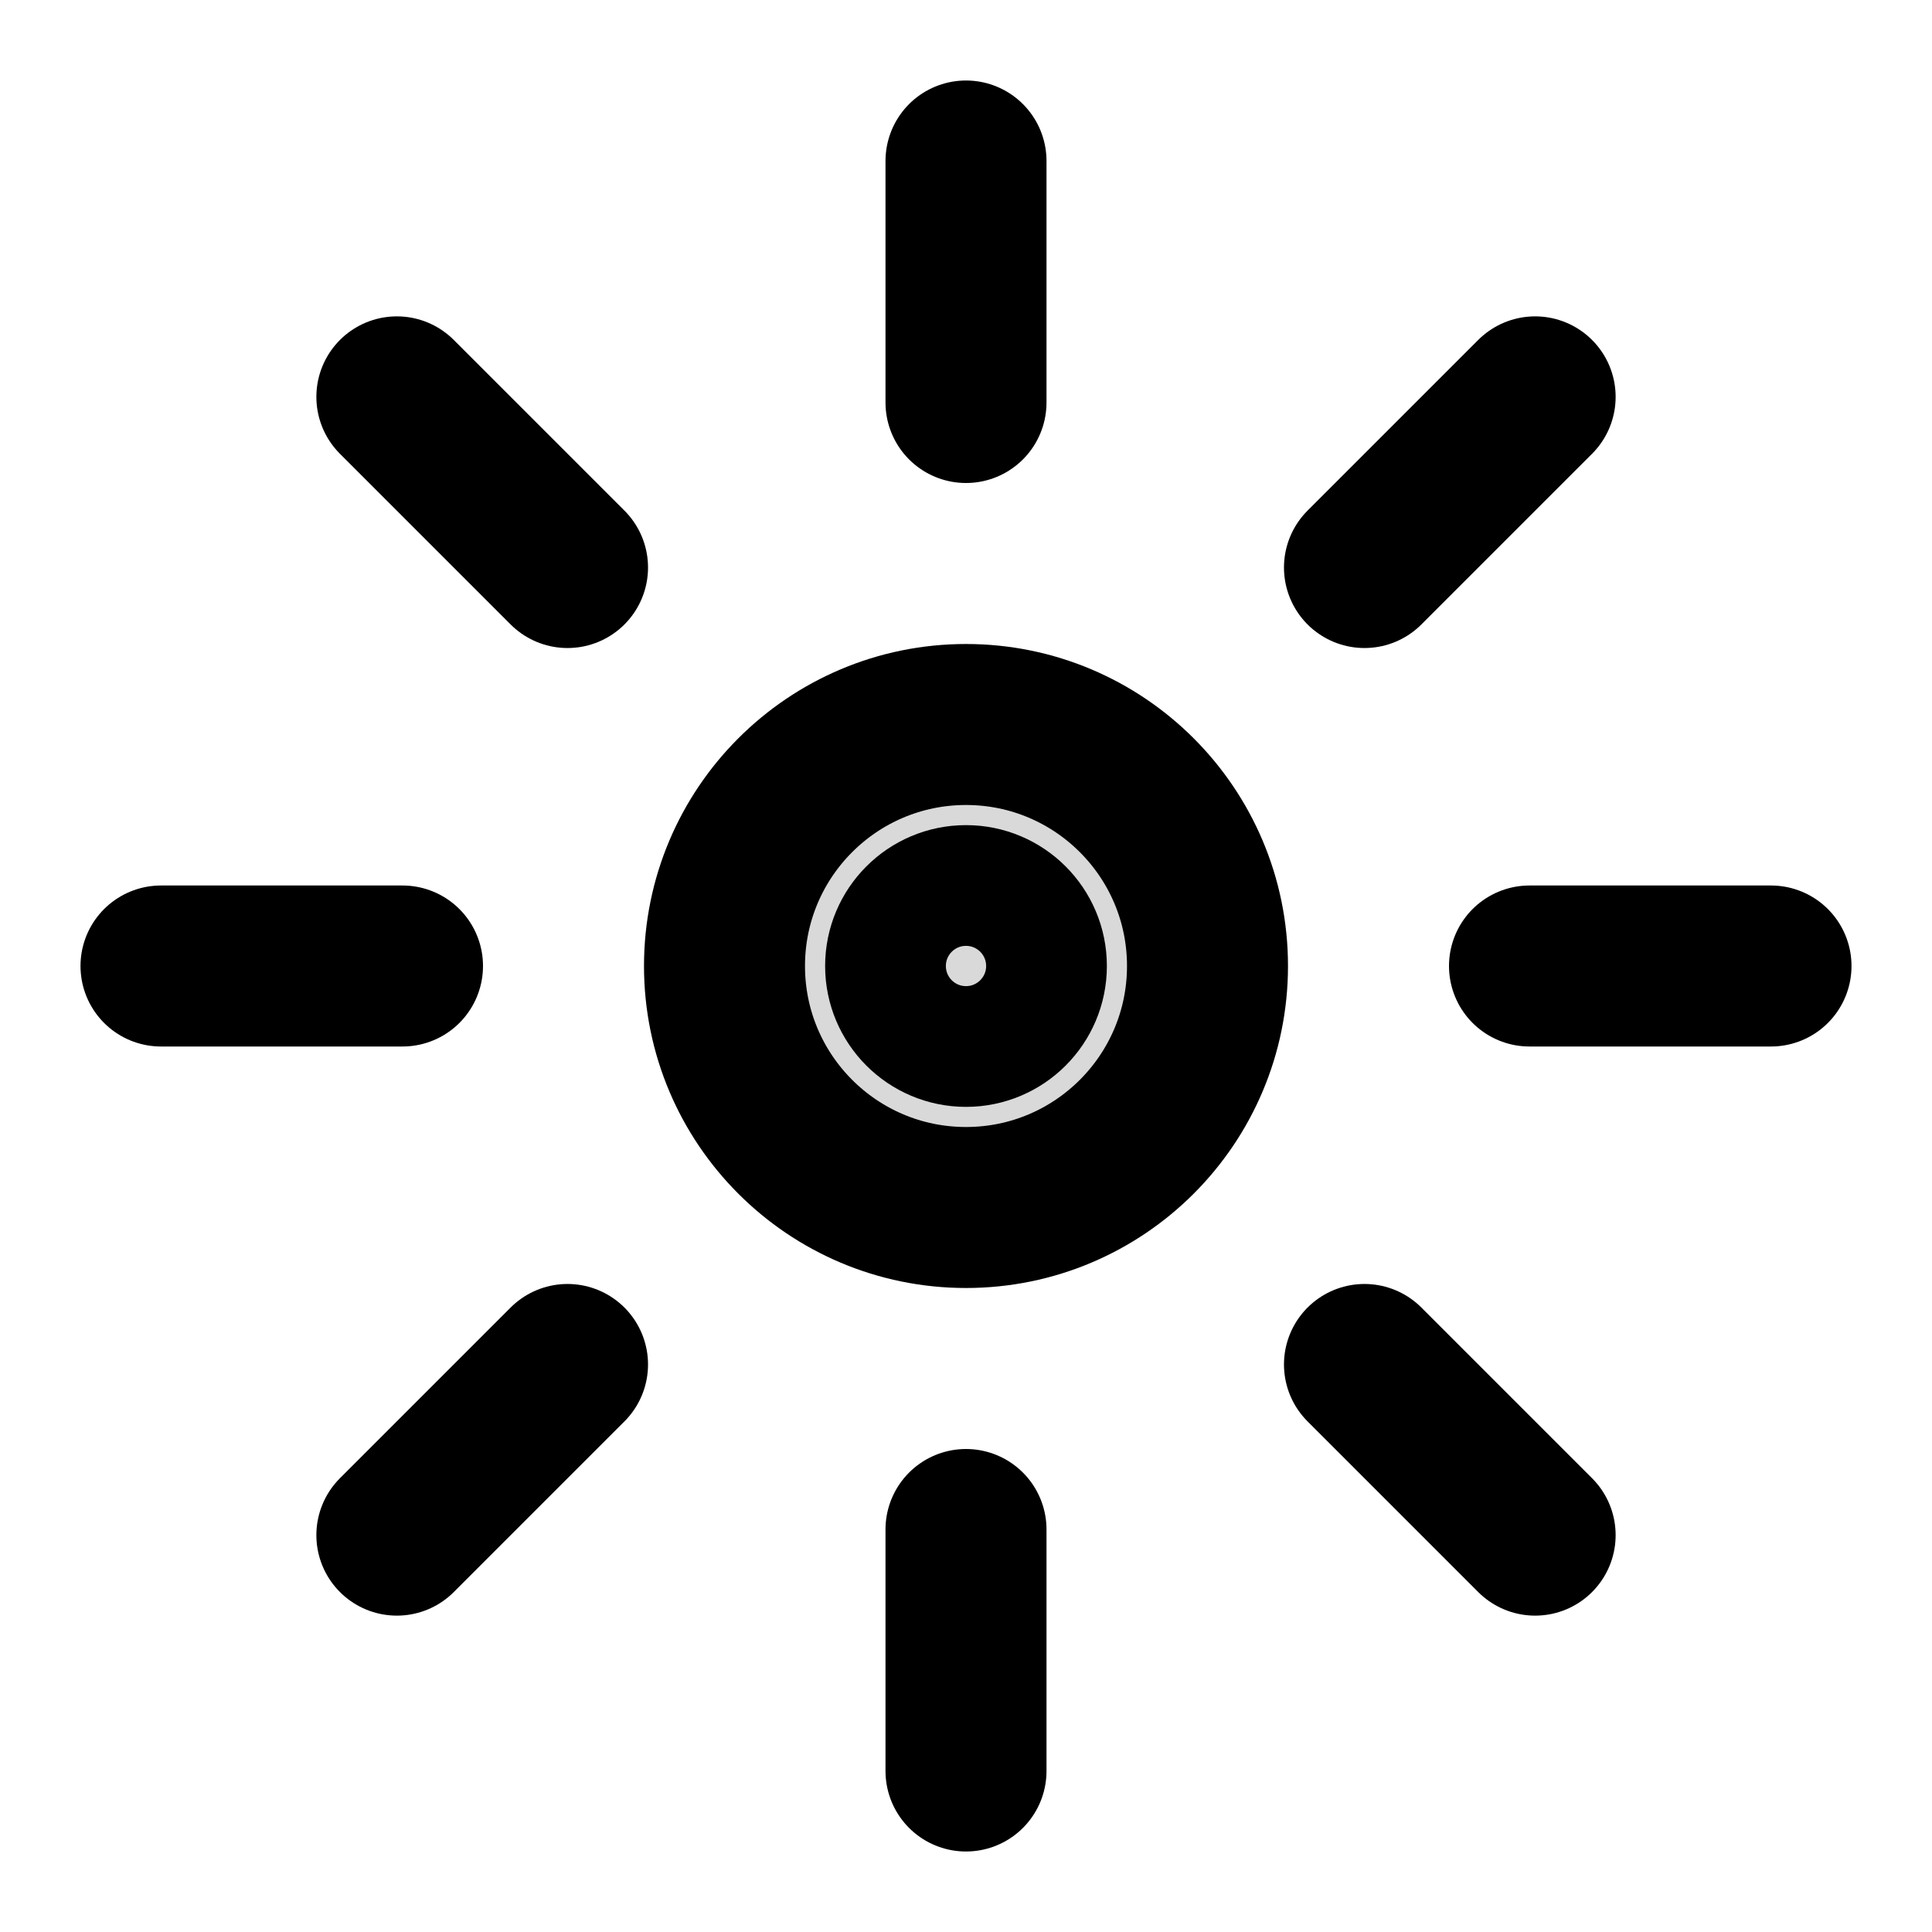
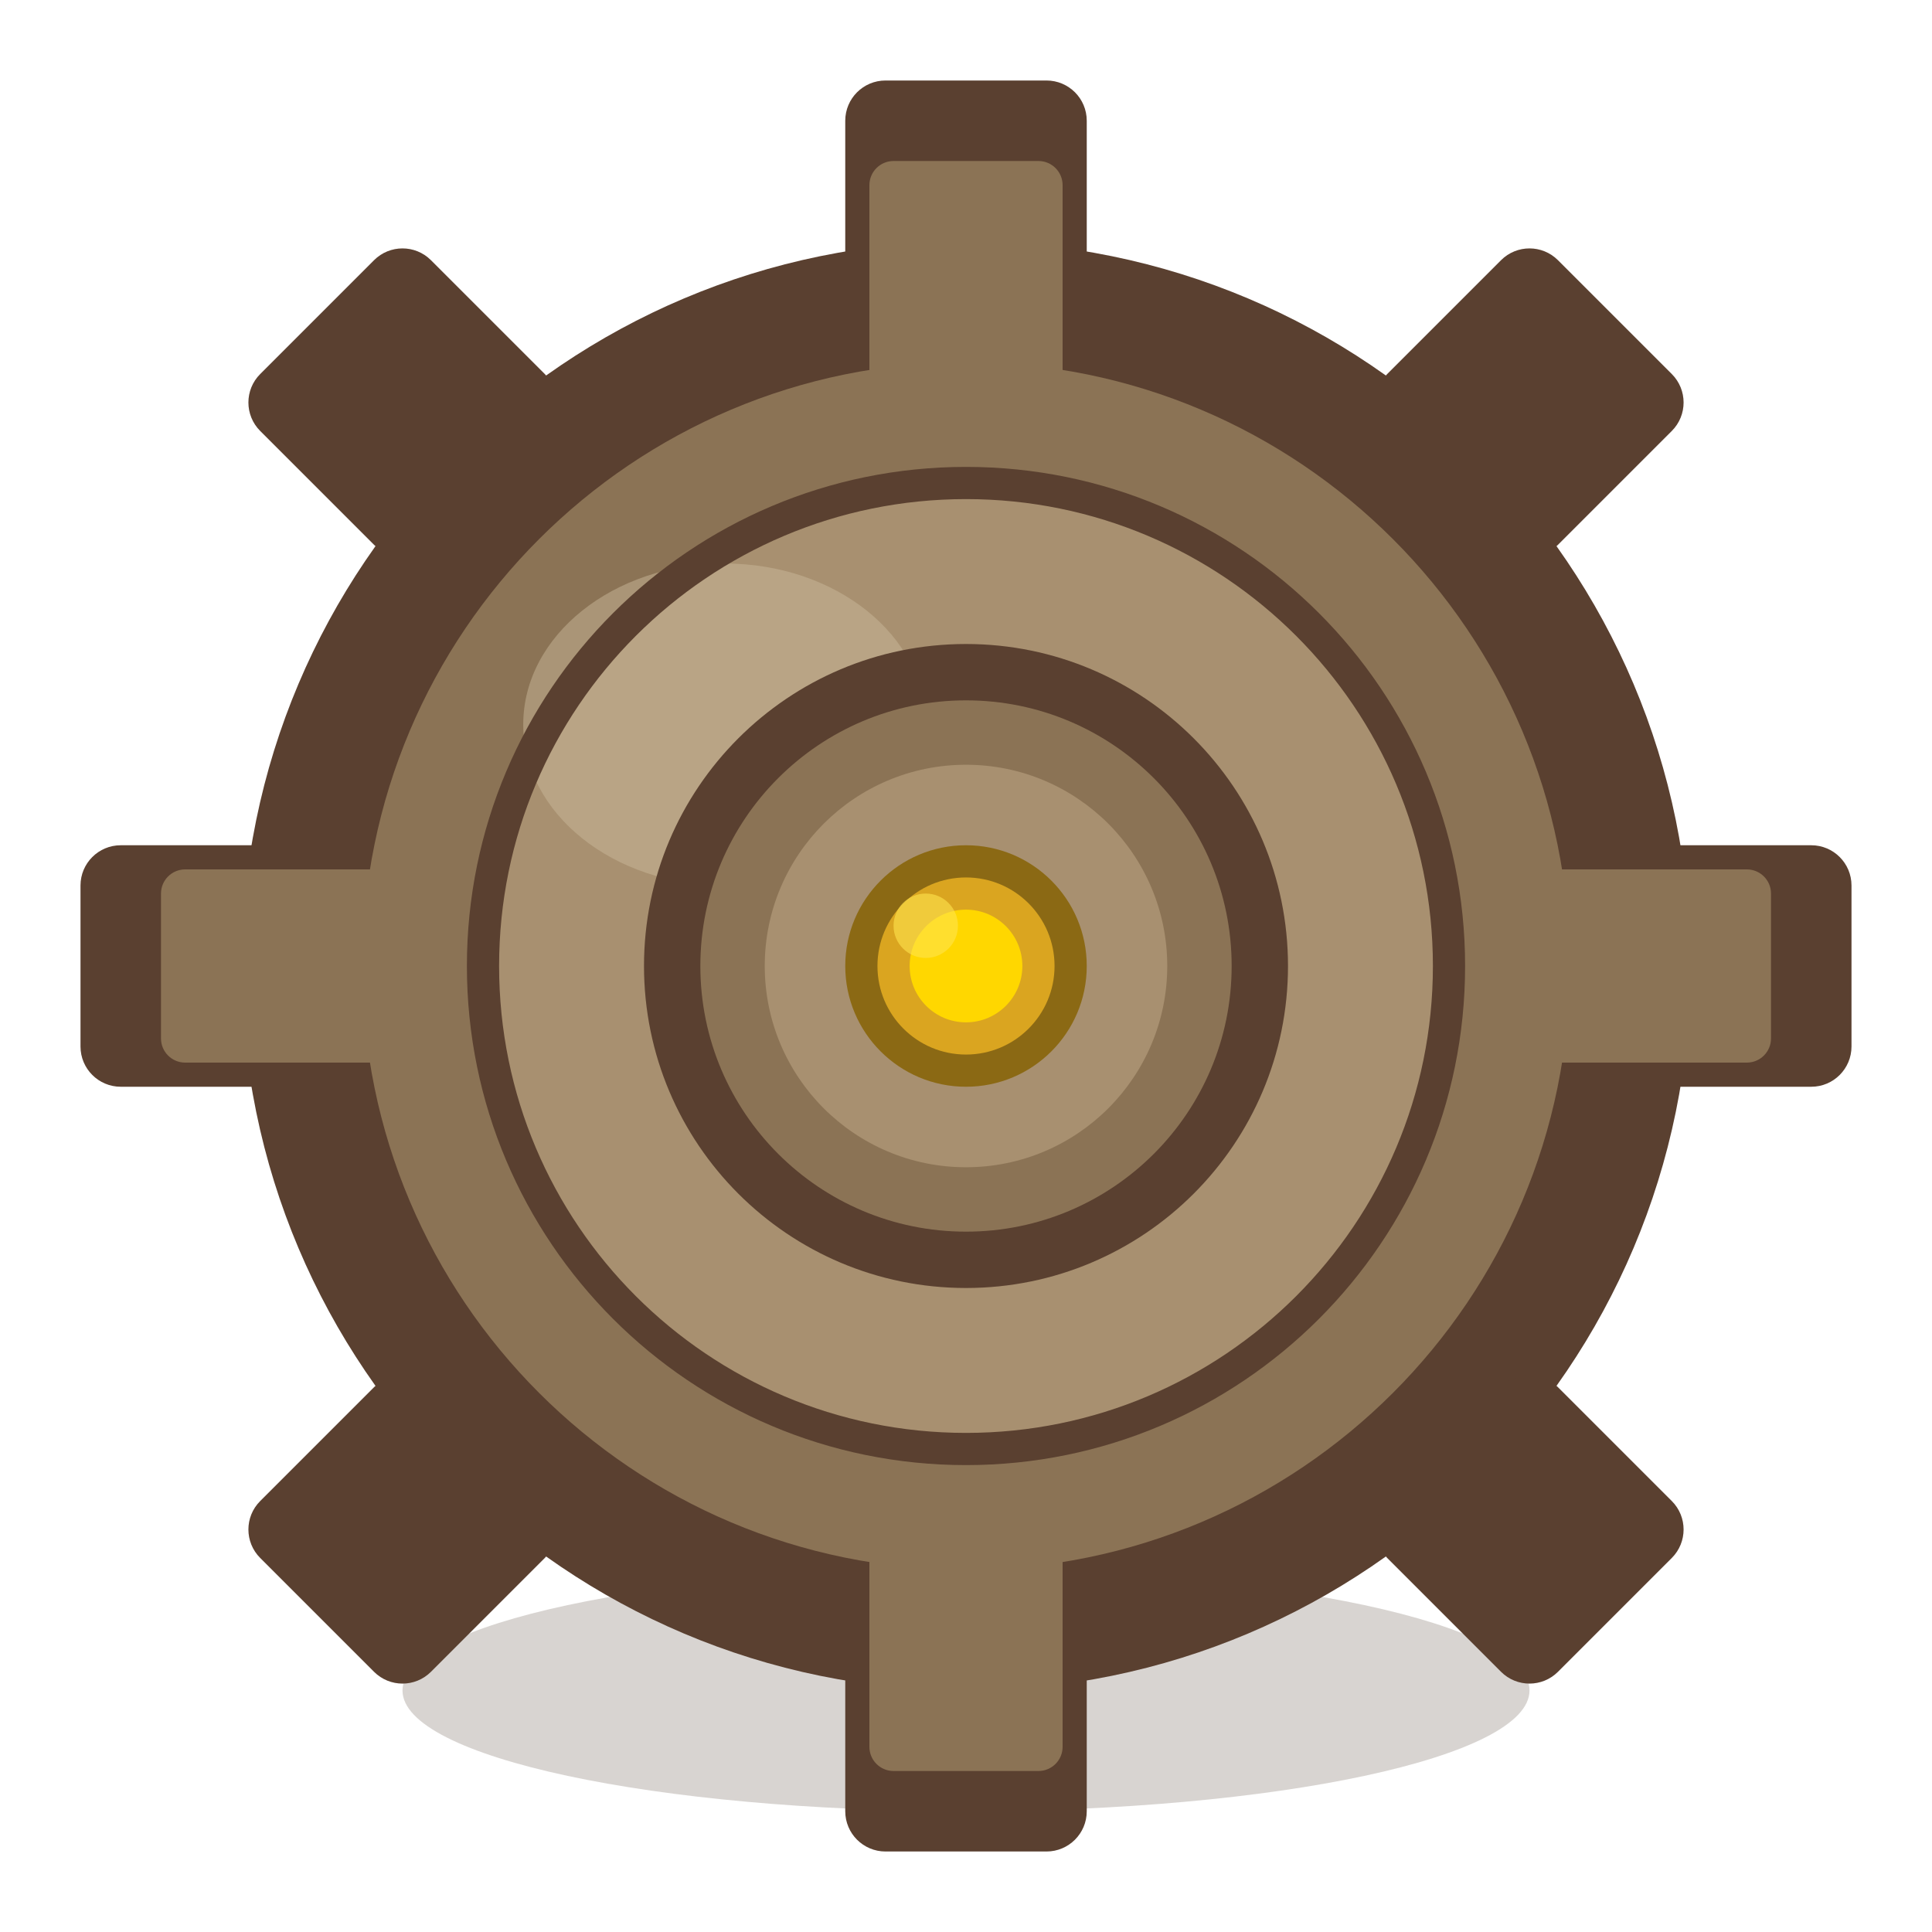
- <svg xmlns="http://www.w3.org/2000/svg" viewBox="0 0 24 24" fill="none">
-   <style>
-     .stroke { stroke: currentColor; stroke-width: 2; stroke-linecap: round; stroke-linejoin: round; fill: none; }
-     .metallic { fill: currentColor; fill-opacity: 0.15; }
-   </style>
-   <circle class="stroke metallic" cx="12" cy="12" r="3" />
-   <path class="stroke" d="M12 2v3M12 19v3" />
-   <path class="stroke" d="M4.93 4.93l2.12 2.12M16.95 16.95l2.12 2.12" />
-   <path class="stroke" d="M2 12h3M19 12h3" />
-   <path class="stroke" d="M4.93 19.07l2.12-2.12M16.95 7.05l2.12-2.12" />
-   <circle class="stroke" cx="12" cy="12" r="1" style="stroke-width: 1.5;" />
+ <svg xmlns="http://www.w3.org/2000/svg" viewBox="0 0 24 24">
+   <ellipse cx="12" cy="21" rx="7" ry="1.5" fill="#3d2a1a" opacity="0.2" />
+   <circle cx="12" cy="12" r="9" fill="#5a4030" />
+   <rect x="10.5" y="1" width="3" height="4" rx="0.5" fill="#5a4030" />
+   <rect x="10.5" y="19" width="3" height="4" rx="0.5" fill="#5a4030" />
+   <rect x="1" y="10.5" width="4" height="3" rx="0.5" fill="#5a4030" />
+   <rect x="19" y="10.5" width="4" height="3" rx="0.5" fill="#5a4030" />
+   <rect x="3.5" y="3.5" width="3" height="3" rx="0.5" transform="rotate(45 5 5)" fill="#5a4030" />
+   <rect x="17.5" y="3.5" width="3" height="3" rx="0.5" transform="rotate(45 19 5)" fill="#5a4030" />
+   <rect x="3.5" y="17.5" width="3" height="3" rx="0.5" transform="rotate(45 5 19)" fill="#5a4030" />
+   <rect x="17.5" y="17.5" width="3" height="3" rx="0.5" transform="rotate(45 19 19)" fill="#5a4030" />
+   <circle cx="12" cy="12" r="7.5" fill="#8b7355" />
+   <rect x="10.8" y="2" width="2.4" height="3" rx="0.3" fill="#8b7355" />
+   <rect x="10.8" y="19" width="2.4" height="3" rx="0.3" fill="#8b7355" />
+   <rect x="2" y="10.8" width="3" height="2.4" rx="0.3" fill="#8b7355" />
+   <rect x="19" y="10.8" width="3" height="2.4" rx="0.3" fill="#8b7355" />
+   <circle cx="12" cy="12" r="6" fill="#a89070" />
+   <ellipse cx="9" cy="9" rx="2.5" ry="2" fill="#c9b899" opacity="0.5" />
+   <circle cx="12" cy="12" r="4" fill="#5a4030" />
+   <circle cx="12" cy="12" r="3.3" fill="#8b7355" />
+   <circle cx="12" cy="12" r="2.5" fill="#a89070" />
+   <circle cx="12" cy="12" r="1.5" fill="#8b6914" />
+   <circle cx="12" cy="12" r="1.1" fill="#daa520" />
+   <circle cx="12" cy="12" r="0.7" fill="#ffd700" />
+   <circle cx="11.5" cy="11.5" r="0.4" fill="#ffe44d" opacity="0.6" />
+   <circle cx="12" cy="12" r="6" fill="none" stroke="#5a4030" stroke-width="0.4" />
</svg>
